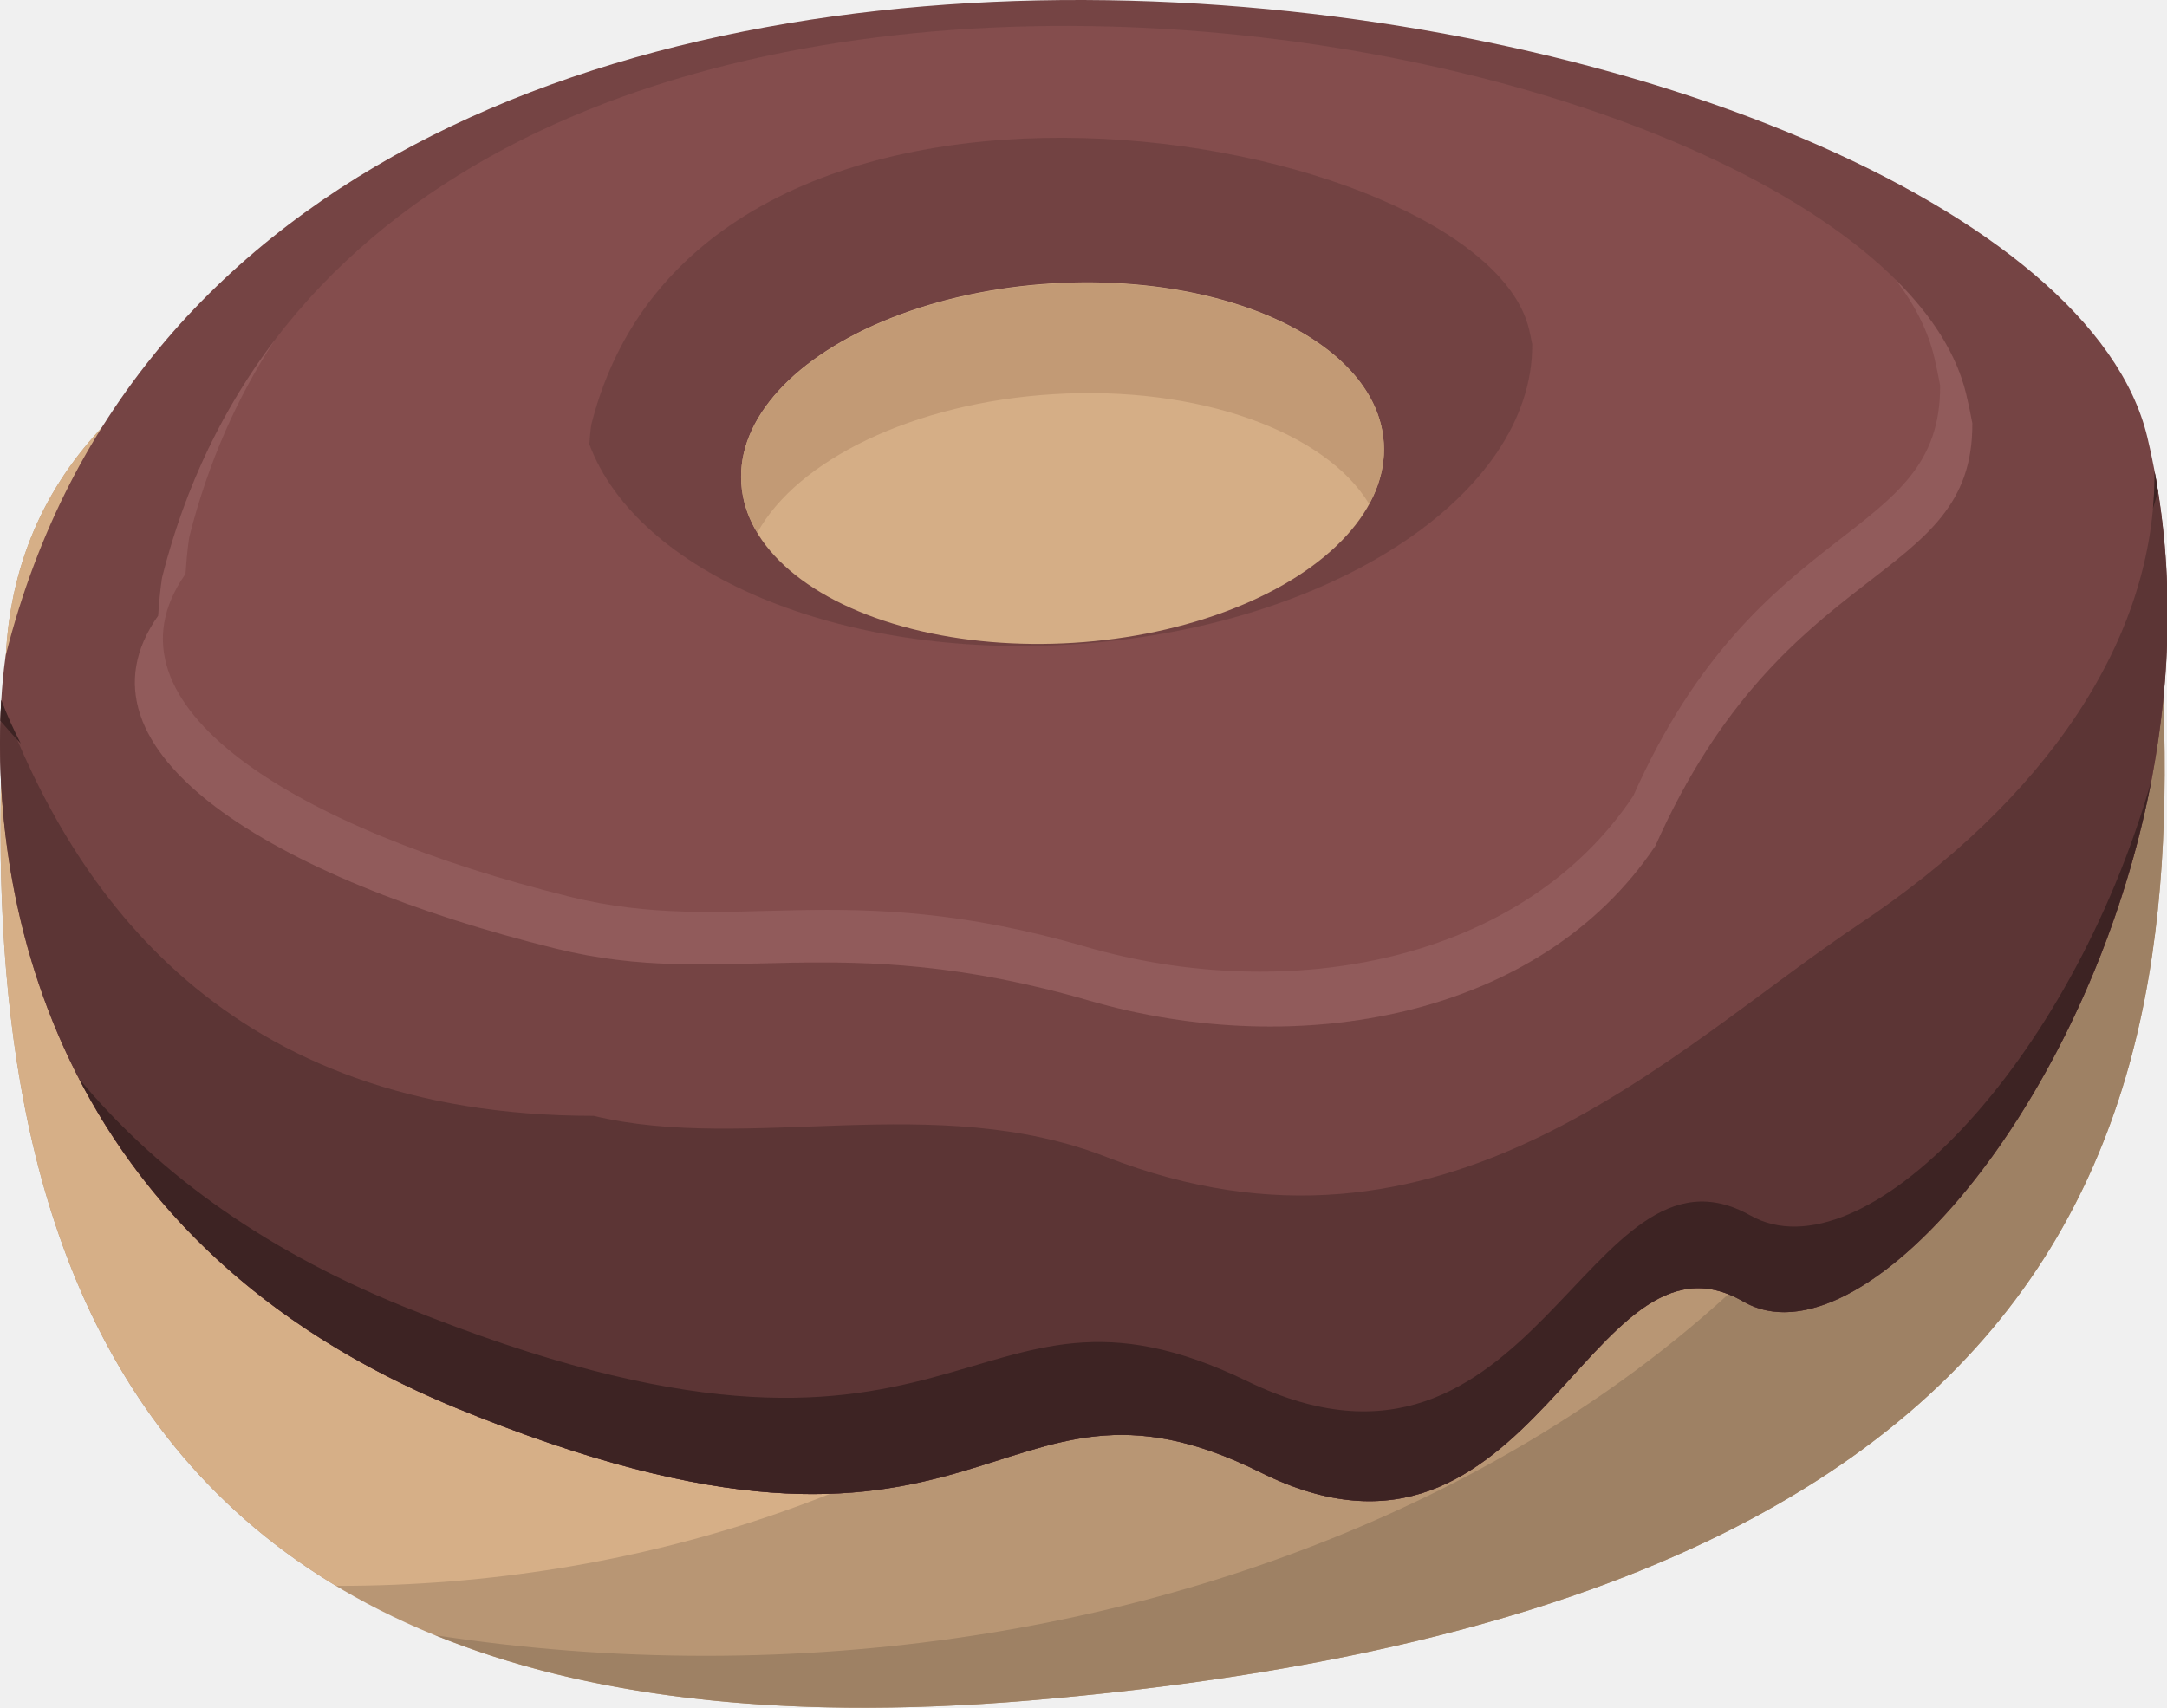
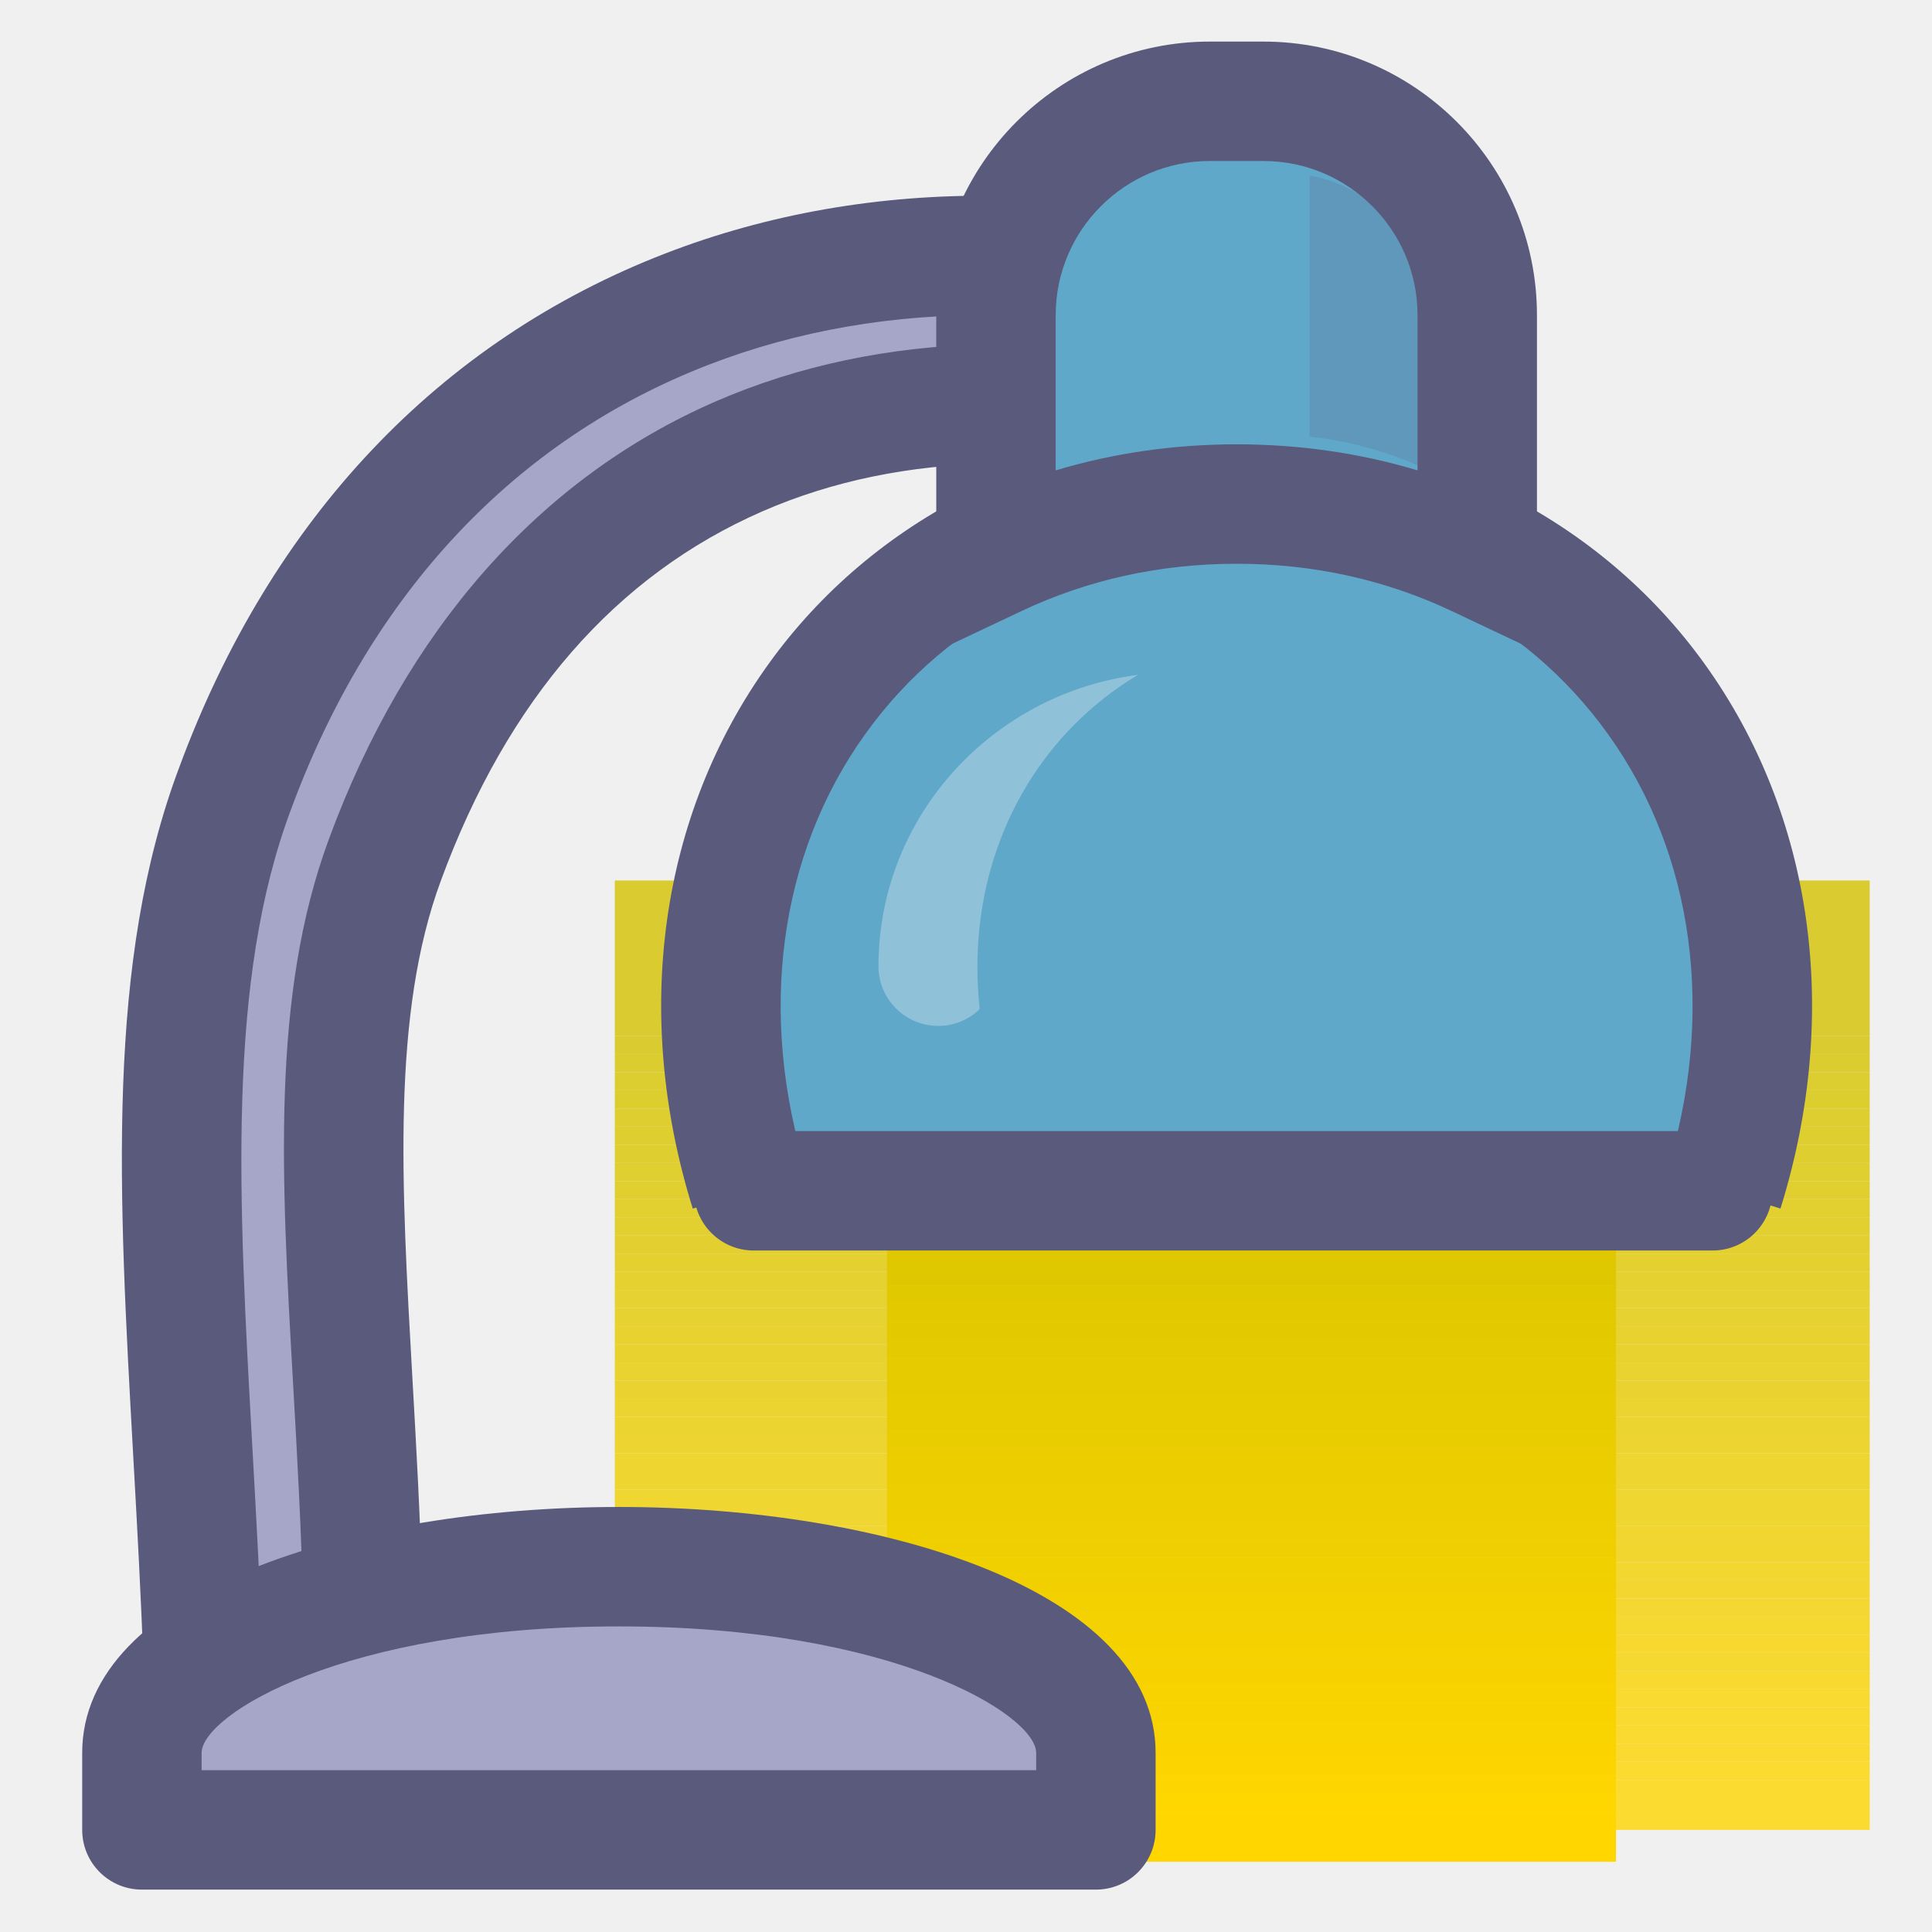
- <svg xmlns="http://www.w3.org/2000/svg" t="1712132269049" class="icon" viewBox="0 0 1299 1024" version="1.1" p-id="1851" width="253.711" height="200">
-   <path d="M1291.772 333.929c20.295 267.961 26.174 626.482-674.234 685.658C-17.548 1073.234-8.844 624.16 3.533 392.565 15.91 160.964 340.034 106.897 687.43 125.468c347.39 18.571 586.83-22.81 604.342 208.46z" fill="#B89674" p-id="1852" />
-   <path d="M3.533 392.565c-8.651 161.85-15.437 429.859 197.959 558.329l1.294 0.016c363.2 0 657.629-233.435 657.629-521.387 0-112.41-44.871-216.509-121.187-301.66a3646.554 3646.554 0 0 1-51.803-2.395C340.034 106.897 15.91 160.97 3.533 392.565z" fill="#D6AF87" p-id="1853" />
-   <path d="M1291.772 333.934c-8.19-108.213-64.977-156.73-158.675-179.624 50.231 76.867 78.407 163.123 78.407 254.253 0 322.683-353.081 584.268-788.63 584.268-55.545 0-109.732-4.276-162.028-12.367 87.326 35.622 203.152 52.092 356.692 39.128 700.409-59.181 694.529-417.702 674.234-685.658z" fill="#9E8164" p-id="1854" />
-   <path d="M3.533 392.565s-55.026 317.873 269.355 451.416c324.381 133.538 318.921-42.576 482.893 38.96 163.977 81.541 196.403-156.374 289.288-102.517 92.891 53.857 307.529-244.24 242.128-518.295C1221.802-11.932 154.52-205.175 3.533 392.565z" fill="#754444" p-id="1855" />
-   <path d="M94.296 382.724z m898.033 124.404c77.689-174.552 190.608-155.918 189.963-253.41a362.718 362.718 0 0 0-3.658-17.36C1123.54 5.476 224.376-157.323 97.173 346.259c0 0-1.446 8.426-2.327 22.868-57.337 81.221 69.321 157.857 238.423 199.683 101.463 25.095 167.609-12.938 319.665 31.173 125.28 36.345 270.361 10.323 339.394-92.854z" fill="#915555" opacity=".52" p-id="1856" />
-   <path d="M352.988 273.453z m565.498-67.052a201.638 201.638 0 0 0-1.902-9.023c-28.637-120.003-495.988-204.625-562.107 57.117 0 0-0.755 4.386-1.205 11.884 28.768 76.903 149.457 128.979 290.075 119.987 154.498-9.872 275.738-89.81 275.14-179.965z" fill="#663B3B" opacity=".58" p-id="1857" />
-   <path d="M444.362 289.739a107.725 192.945 86.422 1 0 385.137-24.082 107.725 192.945 86.422 1 0-385.137 24.082Z" fill="#D5AE86" p-id="1858" />
-   <path d="M1291.537 282.712c0.676 101.605-66.407 197.524-176.941 271.346-113.447 75.766-248.94 218.684-451.39 139.669-102.653-40.066-214.612-2.295-307.309-24.655-220.9 0-311.936-133.889-355.13-249.37-4.826 79.68 5.167 314.373 272.117 424.278 324.381 133.538 318.921-42.576 482.893 38.96 163.977 81.541 196.403-156.374 289.288-102.517 90.564 52.511 296.829-229.557 246.472-497.712z" fill="#5C3535" p-id="1859" />
-   <path d="M631.042 236.395c87.598-5.476 163.537 22.574 189.691 65.815 6.414-11.67 9.563-23.984 8.777-36.57-3.71-59.375-92.943-102.124-199.296-95.469-106.352 6.655-189.56 60.182-185.844 119.557 0.655 10.47 4.019 20.405 9.616 29.659 23.848-43.388 93.252-77.747 177.057-82.992z" fill="#C29A75" p-id="1860" />
-   <path d="M0.226 432.185a347.448 347.448 0 0 0 12.225 13.661C8.081 437.268 4.083 428.585 0.766 419.709a440.784 440.784 0 0 0-0.54 12.477z m1293.359-137.62a403.192 403.192 0 0 0-2.054-11.853 228.043 228.043 0 0 1-0.975 22.249 241.567 241.567 0 0 0 3.029-10.396z m-3.982 173.651c-49.236 171.775-173.53 298.233-240.325 260.589-97.785-55.099-128.937 183.14-301.404 99.457-172.466-83.679-164.711 93.022-505.557-44.682-89.432-36.136-151.658-84.685-194.847-136.651 38.284 73.953 106.164 147.953 225.423 197.053 324.381 133.538 318.921-42.576 482.893 38.96 163.977 81.541 196.403-156.374 289.288-102.517 69.426 40.265 206.878-116.178 244.528-312.209z" fill="#3D2323" p-id="1861" />
-   <path d="M1178.634 236.369c-5.68-23.806-20.358-46.888-42.219-68.593 11.429 15.013 19.31 30.571 23.072 46.469 1.336 5.596 2.479 11.219 3.521 16.842 0.54 94.62-108.653 76.641-183.947 246.137-66.863 100.195-207.198 125.599-328.311 90.444-147.021-42.68-211.023-5.701-309.133-29.968C178.111 497.262 55.692 422.999 111.216 344.115c0.87-14.017 2.274-22.202 2.274-22.202 11.256-44.567 28.742-83.747 51.211-118.017-30.366 39.976-53.585 87.163-67.529 142.367 0 0-1.446 8.426-2.327 22.868-57.337 81.221 69.321 157.852 238.423 199.678 101.463 25.095 167.609-12.938 319.67 31.173 125.269 36.345 270.356 10.328 339.389-92.849 77.689-174.552 190.608-155.918 189.963-253.41a359.825 359.825 0 0 0-3.658-17.355z" fill="#B88484" opacity=".25" p-id="1862" />
+ <svg xmlns="http://www.w3.org/2000/svg" t="1712132923780" class="icon" viewBox="0 0 1024 1024" version="1.1" p-id="2061" width="256" height="256">
+   <path d="M325.854 953.005h665.132v16.881H325.854zM325.854 943.378h665.132v9.626H325.854z" fill="#FFD600" opacity=".8" p-id="2062" />
+   <path d="M325.854 933.765h665.132v9.609H325.854z" fill="#FED600" opacity=".8" p-id="2063" />
+   <path d="M325.854 924.156h665.132v9.609H325.854z" fill="#FDD500" opacity=".8" p-id="2064" />
+   <path d="M325.854 914.53h665.132v9.626H325.854z" fill="#FCD500" opacity=".8" p-id="2065" />
+   <path d="M325.854 904.916h665.132v9.609H325.854z" fill="#FBD400" opacity=".8" p-id="2066" />
+   <path d="M325.854 895.29h665.132v9.626H325.854z" fill="#FAD400" opacity=".8" p-id="2067" />
+   <path d="M325.854 885.681h665.132v9.609H325.854z" fill="#F9D300" opacity=".8" p-id="2068" />
+   <path d="M325.854 876.055h665.132v9.626H325.854z" fill="#F8D300" opacity=".8" p-id="2069" />
+   <path d="M325.854 866.441h665.132v9.609H325.854z" fill="#F7D200" opacity=".8" p-id="2070" />
+   <path d="M325.854 856.832h665.132v9.609H325.854z" fill="#F6D200" opacity=".8" p-id="2071" />
+   <path d="M325.854 847.206h665.132v9.626H325.854z" fill="#F5D100" opacity=".8" p-id="2072" />
+   <path d="M325.854 837.575h665.132v9.626H325.854z" fill="#F4D100" opacity=".8" p-id="2073" />
+   <path d="M325.854 827.966h665.132v9.609H325.854z" fill="#F3D100" opacity=".8" p-id="2074" />
+   <path d="M325.854 818.357h665.132v9.609H325.854z" fill="#F2D000" opacity=".8" p-id="2075" />
+   <path d="M325.854 808.726h665.132v9.626H325.854z" fill="#F1D000" opacity=".8" p-id="2076" />
+   <path d="M325.854 799.1h665.132v9.626H325.854z" fill="#F0CF00" opacity=".8" p-id="2077" />
+   <path d="M325.854 789.491h665.132v9.609H325.854z" fill="#EFCF00" opacity=".8" p-id="2078" />
+   <path d="M325.854 779.882h665.132v9.609H325.854z" fill="#EECE00" opacity=".8" p-id="2079" />
+   <path d="M325.854 770.251h665.132v9.626H325.854z" fill="#EDCE00" opacity=".8" p-id="2080" />
+   <path d="M325.854 760.642h665.132v9.609H325.854z" fill="#ECCD00" opacity=".8" p-id="2081" />
+   <path d="M325.854 751.016h665.132v9.626H325.854z" fill="#EBCD00" opacity=".8" p-id="2082" />
+   <path d="M325.854 741.403h665.132v9.609H325.854z" fill="#EACD00" opacity=".8" p-id="2083" />
+   <path d="M325.854 731.776h665.132v9.626H325.854z" fill="#E8CC00" opacity=".8" p-id="2084" />
+   <path d="M325.854 722.167h665.132v9.609H325.854z" fill="#E7CC00" opacity=".8" p-id="2085" />
+   <path d="M325.854 712.554h665.132v9.609H325.854z" fill="#E6CB00" opacity=".8" p-id="2086" />
+   <path d="M325.854 702.928h665.132v9.626H325.854z" fill="#E5CB00" opacity=".8" p-id="2087" />
+   <path d="M325.854 693.301h665.132v9.626H325.854z" fill="#E4CA00" opacity=".8" p-id="2088" />
+   <path d="M325.854 683.692h665.132v9.609H325.854z" fill="#E3CA00" opacity=".8" p-id="2089" />
+   <path d="M325.854 674.079h665.132v9.609H325.854z" fill="#E2C900" opacity=".8" p-id="2090" />
+   <path d="M325.854 664.453h665.132v9.626H325.854z" fill="#E1C900" opacity=".8" p-id="2091" />
+   <path d="M325.854 654.843h665.132v9.609H325.854z" fill="#E0C800" opacity=".8" p-id="2092" />
+   <path d="M325.854 645.213h665.132v9.626H325.854z" fill="#DFC800" opacity=".8" p-id="2093" />
+   <path d="M325.854 635.604h665.132v9.609H325.854z" fill="#DEC800" opacity=".8" p-id="2094" />
+   <path d="M325.854 625.978h665.132v9.626H325.854z" fill="#DDC700" opacity=".8" p-id="2095" />
+   <path d="M325.854 616.364h665.132v9.609H325.854z" fill="#DCC700" opacity=".8" p-id="2096" />
+   <path d="M325.854 606.755h665.132v9.609H325.854z" fill="#DBC600" opacity=".8" p-id="2097" />
+   <path d="M325.854 597.129h665.132v9.626H325.854z" fill="#DAC600" opacity=".8" p-id="2098" />
+   <path d="M325.854 587.503h665.132v9.626H325.854z" fill="#D9C500" opacity=".8" p-id="2099" />
+   <path d="M325.854 577.889h665.132v9.609H325.854z" fill="#D8C500" opacity=".8" p-id="2100" />
+   <path d="M325.854 568.28h665.132v9.609H325.854z" fill="#D7C400" opacity=".8" p-id="2101" />
+   <path d="M325.854 558.654h665.132v9.626H325.854z" fill="#D6C400" opacity=".8" p-id="2102" />
+   <path d="M325.854 549.023h665.132v9.626H325.854z" fill="#D5C300" opacity=".8" p-id="2103" />
+   <path d="M325.854 539.414h665.132v9.609H325.854zM325.854 466.667h665.132v72.747H325.854z" fill="#D4C300" opacity=".8" p-id="2104" />
+   <path d="M675.454 236.302c-207.572-62.42-392.359 4.372-471.444 219.418-38.078 103.064-15.61 233.779-11.753 392.435 2.194 17.387 4.381 34.744 6.554 52.085a1182.639 1182.639 0 0 0-89.298 30.727l-1.747-47.109c-6.516-185.711-29.604-342.587 16.931-466.203 96.544-261.168 349.9-332.517 575.513-249.351" fill="#A6A6C9" p-id="2105" />
+   <path d="M109.513 962.618a31.659 31.659 0 0 1-31.63-30.478l-1.747-47.105c-1.372-39.019-3.477-76.798-5.52-113.34-7.828-140.299-14.589-261.467 24.456-365.186 48.662-131.639 137.745-225.815 257.555-272.169 109.158-42.235 236.488-40.72 358.526 4.271a31.651 31.651 0 1 1-21.894 59.394c-107.58-39.657-219.017-41.298-313.788-4.629-102.389 39.614-178.841 120.966-221.093 235.26-34.407 91.4-27.988 206.39-20.561 339.54 2.055 36.859 4.182 74.975 5.575 114.581l0.127 3.431a1208.678 1208.678 0 0 1 24.582-8.263l-3.254-25.798a31.199 31.199 0 0 1-0.241-3.195c-0.971-39.969-3.136-78.089-5.229-114.957-6.288-110.682-11.715-206.264 18.936-289.215 40.851-111.078 111.597-191.248 204.58-231.804 87.787-38.285 193.481-40.695 305.673-6.955a31.651 31.651 0 1 1-18.235 60.618c-97.633-29.36-188.277-27.849-262.134 4.364C326.331 304.943 268.971 370.777 233.707 466.655c-26.097 70.632-21.012 160.116-15.129 263.733 2.097 36.88 4.258 75.005 5.275 115.4 2.127 16.864 4.245 33.702 6.356 50.528a31.643 31.643 0 0 1-22.312 34.251 1154.934 1154.934 0 0 0-86.905 29.904 31.79 31.79 0 0 1-11.479 2.148z" fill="#5A5A7D" p-id="2106" />
+   <path d="M470.115 969.885h386.392v16.881h-386.392zM470.115 960.259h386.392v9.626h-386.392z" fill="#FFD600" p-id="2107" />
+   <path d="M470.115 950.646h386.392v9.609h-386.392z" fill="#FED600" p-id="2108" />
+   <path d="M470.115 941.036h386.392v9.609h-386.392z" fill="#FDD500" p-id="2109" />
+   <path d="M470.115 931.41h386.392v9.626h-386.392z" fill="#FCD500" p-id="2110" />
+   <path d="M470.115 921.797h386.392v9.609h-386.392z" fill="#FBD400" p-id="2111" />
+   <path d="M470.115 912.171h386.392v9.626h-386.392z" fill="#FAD400" p-id="2112" />
+   <path d="M470.115 902.561h386.392v9.609h-386.392z" fill="#F9D300" p-id="2113" />
+   <path d="M470.115 892.935h386.392v9.626h-386.392z" fill="#F8D300" p-id="2114" />
+   <path d="M470.115 883.322h386.392v9.609h-386.392z" fill="#F7D200" p-id="2115" />
+   <path d="M470.115 873.712h386.392v9.609h-386.392z" fill="#F6D200" p-id="2116" />
+   <path d="M470.115 864.086h386.392v9.626h-386.392z" fill="#F5D100" p-id="2117" />
+   <path d="M470.115 854.456h386.392v9.626h-386.392z" fill="#F4D100" p-id="2118" />
+   <path d="M470.115 844.847h386.392v9.609h-386.392z" fill="#F3D100" p-id="2119" />
+   <path d="M470.115 835.237h386.392v9.609h-386.392z" fill="#F2D000" p-id="2120" />
+   <path d="M470.115 825.607h386.392v9.626h-386.392z" fill="#F1D000" p-id="2121" />
+   <path d="M470.115 815.981h386.392v9.626h-386.392z" fill="#F0CF00" p-id="2122" />
+   <path d="M470.115 806.372h386.392v9.609h-386.392z" fill="#EFCF00" p-id="2123" />
+   <path d="M470.115 796.762h386.392v9.609h-386.392z" fill="#EECE00" p-id="2124" />
+   <path d="M470.115 787.132h386.392v9.626h-386.392z" fill="#EDCE00" p-id="2125" />
+   <path d="M470.115 777.523h386.392v9.609h-386.392z" fill="#ECCD00" p-id="2126" />
+   <path d="M470.115 767.897h386.392v9.626h-386.392z" fill="#EBCD00" p-id="2127" />
+   <path d="M470.115 758.283h386.392v9.609h-386.392z" fill="#EACD00" p-id="2128" />
+   <path d="M470.115 748.657h386.392v9.626h-386.392z" fill="#E8CC00" p-id="2129" />
+   <path d="M470.115 739.048h386.392v9.609h-386.392z" fill="#E7CC00" p-id="2130" />
+   <path d="M470.115 729.434h386.392v9.609h-386.392z" fill="#E6CB00" p-id="2131" />
+   <path d="M470.115 719.808h386.392v9.626h-386.392z" fill="#E5CB00" p-id="2132" />
+   <path d="M470.115 710.182h386.392v9.626h-386.392z" fill="#E4CA00" p-id="2133" />
+   <path d="M470.115 700.573h386.392v9.609h-386.392z" fill="#E3CA00" p-id="2134" />
+   <path d="M470.115 690.959h386.392v9.609h-386.392z" fill="#E2C900" p-id="2135" />
+   <path d="M470.115 681.333h386.392v9.626h-386.392z" fill="#E1C900" p-id="2136" />
+   <path d="M470.115 671.724h386.392v9.609h-386.392z" fill="#E0C800" p-id="2137" />
+   <path d="M470.115 662.093h386.392v9.626h-386.392z" fill="#DFC800" p-id="2138" />
+   <path d="M470.115 652.484h386.392v9.609h-386.392z" fill="#DEC800" p-id="2139" />
+   <path d="M470.115 642.858h386.392v9.626h-386.392z" fill="#DDC700" p-id="2140" />
+   <path d="M470.115 633.245h386.392v9.609h-386.392z" fill="#DCC700" p-id="2141" />
+   <path d="M470.115 623.635h386.392v9.609h-386.392z" fill="#DBC600" p-id="2142" />
+   <path d="M470.115 614.009h386.392v9.626h-386.392z" fill="#DAC600" p-id="2143" />
+   <path d="M470.115 604.383h386.392v9.626h-386.392z" fill="#D9C500" p-id="2144" />
+   <path d="M470.115 594.77h386.392v9.609h-386.392z" fill="#D8C500" p-id="2145" />
+   <path d="M470.115 585.16h386.392v9.609h-386.392z" fill="#D7C400" p-id="2146" />
+   <path d="M470.115 575.534h386.392v9.626h-386.392z" fill="#D6C400" p-id="2147" />
+   <path d="M470.115 565.904h386.392v9.626h-386.392z" fill="#D5C300" p-id="2148" />
+   <path d="M470.115 556.295h386.392v9.609h-386.392z" fill="#D4C300" p-id="2149" />
+   <path d="M470.115 483.548h386.392v72.747h-386.392z" fill="#D4C300" p-id="2150" />
+   <path d="M397.284 630.742l0.106 0.405c-59.377-190.404 59.377-367.967 258.045-372.149 198.655 4.182 317.414 181.745 258.036 372.149" fill="#60A8C9" p-id="2151" />
+   <path d="M943.687 640.567l-60.432-18.843c26.211-84.053 14.855-168.936-31.162-232.888-44.189-61.411-114.011-96.266-196.659-98.182-82.656 1.92-152.478 36.77-196.671 98.186-46.016 63.952-57.373 148.832-31.162 232.884l-22.565 7.035-7.748 2.005 7.326-1.87-2.642 0.823 25.988-6.778-60.787 17.632c-32.187-103.22-17.535-208.45 40.209-288.7 55.394-76.988 145.565-122.371 247.385-124.515l0.667-0.013 0.667 0.013c101.815 2.144 191.974 47.527 247.372 124.511 57.748 80.25 72.405 185.479 40.214 288.7z" fill="#5A5A7D" p-id="2152" />
+   <path d="M655.438 267.147c45.615 0 88.817 9.799 127.528 28.106v-128.25c0-62.331-50.996-113.323-113.328-113.323h-28.414c-62.327 0-113.328 50.992-113.328 113.323v128.246c38.711-18.299 81.917-28.102 127.541-28.102z" fill="#60A8C9" p-id="2153" />
+   <path d="M814.614 345.237l-45.181-21.367c-35.175-16.636-73.532-25.068-113.999-25.068-40.475 0-78.832 8.436-114.011 25.063l-45.181 21.362v-178.216c0-79.938 65.037-144.974 144.979-144.974h28.414c79.938 0 144.979 65.037 144.979 144.974v178.225z m-159.175-109.741c33.166 0 65.252 4.629 95.877 13.804v-82.293c0-45.033-36.639-81.672-81.677-81.672h-28.414c-45.037 0-81.677 36.639-81.677 81.672v82.293c30.626-9.17 62.72-13.804 95.89-13.804z" fill="#5A5A7D" p-id="2154" />
+   <path d="M497.259 543.748a31.651 31.651 0 0 1-31.651-31.651c0-85.863 70.949-155.719 158.158-155.719 17.484 0 31.651 14.171 31.651 31.651s-14.167 31.651-31.651 31.651c-52.304 0-94.856 41.459-94.856 92.417 0 17.484-14.167 31.651-31.651 31.651z" fill="#FFFFFF" opacity=".3" p-id="2155" />
+   <path d="M907.722 662.794H399.453c-17.48 0-31.651-14.167-31.651-31.651s14.171-31.651 31.651-31.651h508.265c17.484 0 31.651 14.167 31.651 31.651s-14.167 31.651-31.647 31.651z" fill="#5A5A7D" p-id="2156" />
+   <path d="M580.852 929.051c0-54.495-113.188-98.675-252.816-98.675s-252.816 44.181-252.816 98.675v40.834h505.632v-40.834z" fill="#A6A6C9" p-id="2157" />
+   <path d="M580.852 1001.536H75.216a31.651 31.651 0 0 1-31.651-31.651v-40.834c0-85.559 143.105-130.326 284.467-130.326s284.467 44.763 284.467 130.326v40.834a31.643 31.643 0 0 1-31.647 31.651z m-473.985-63.302h442.33v-9.183c0-20.046-75.249-67.024-221.165-67.024s-221.165 46.979-221.165 67.024v9.183z" fill="#5A5A7D" p-id="2158" />
+   <path d="M694.124 93.075c34.614 5.879 61.217 36.116 61.217 72.337v83.12c-18.936-8.951-39.538-14.754-61.217-17.066V93.075z" fill="#5A5A7D" opacity=".2" p-id="2159" />
+   <path d="M528.184 577.37c-39.281-125.95 39.281-243.405 170.684-246.173 131.419 2.768 209.973 120.219 170.696 246.173l0.068-0.266" fill="#60A8C9" p-id="2160" />
</svg>
